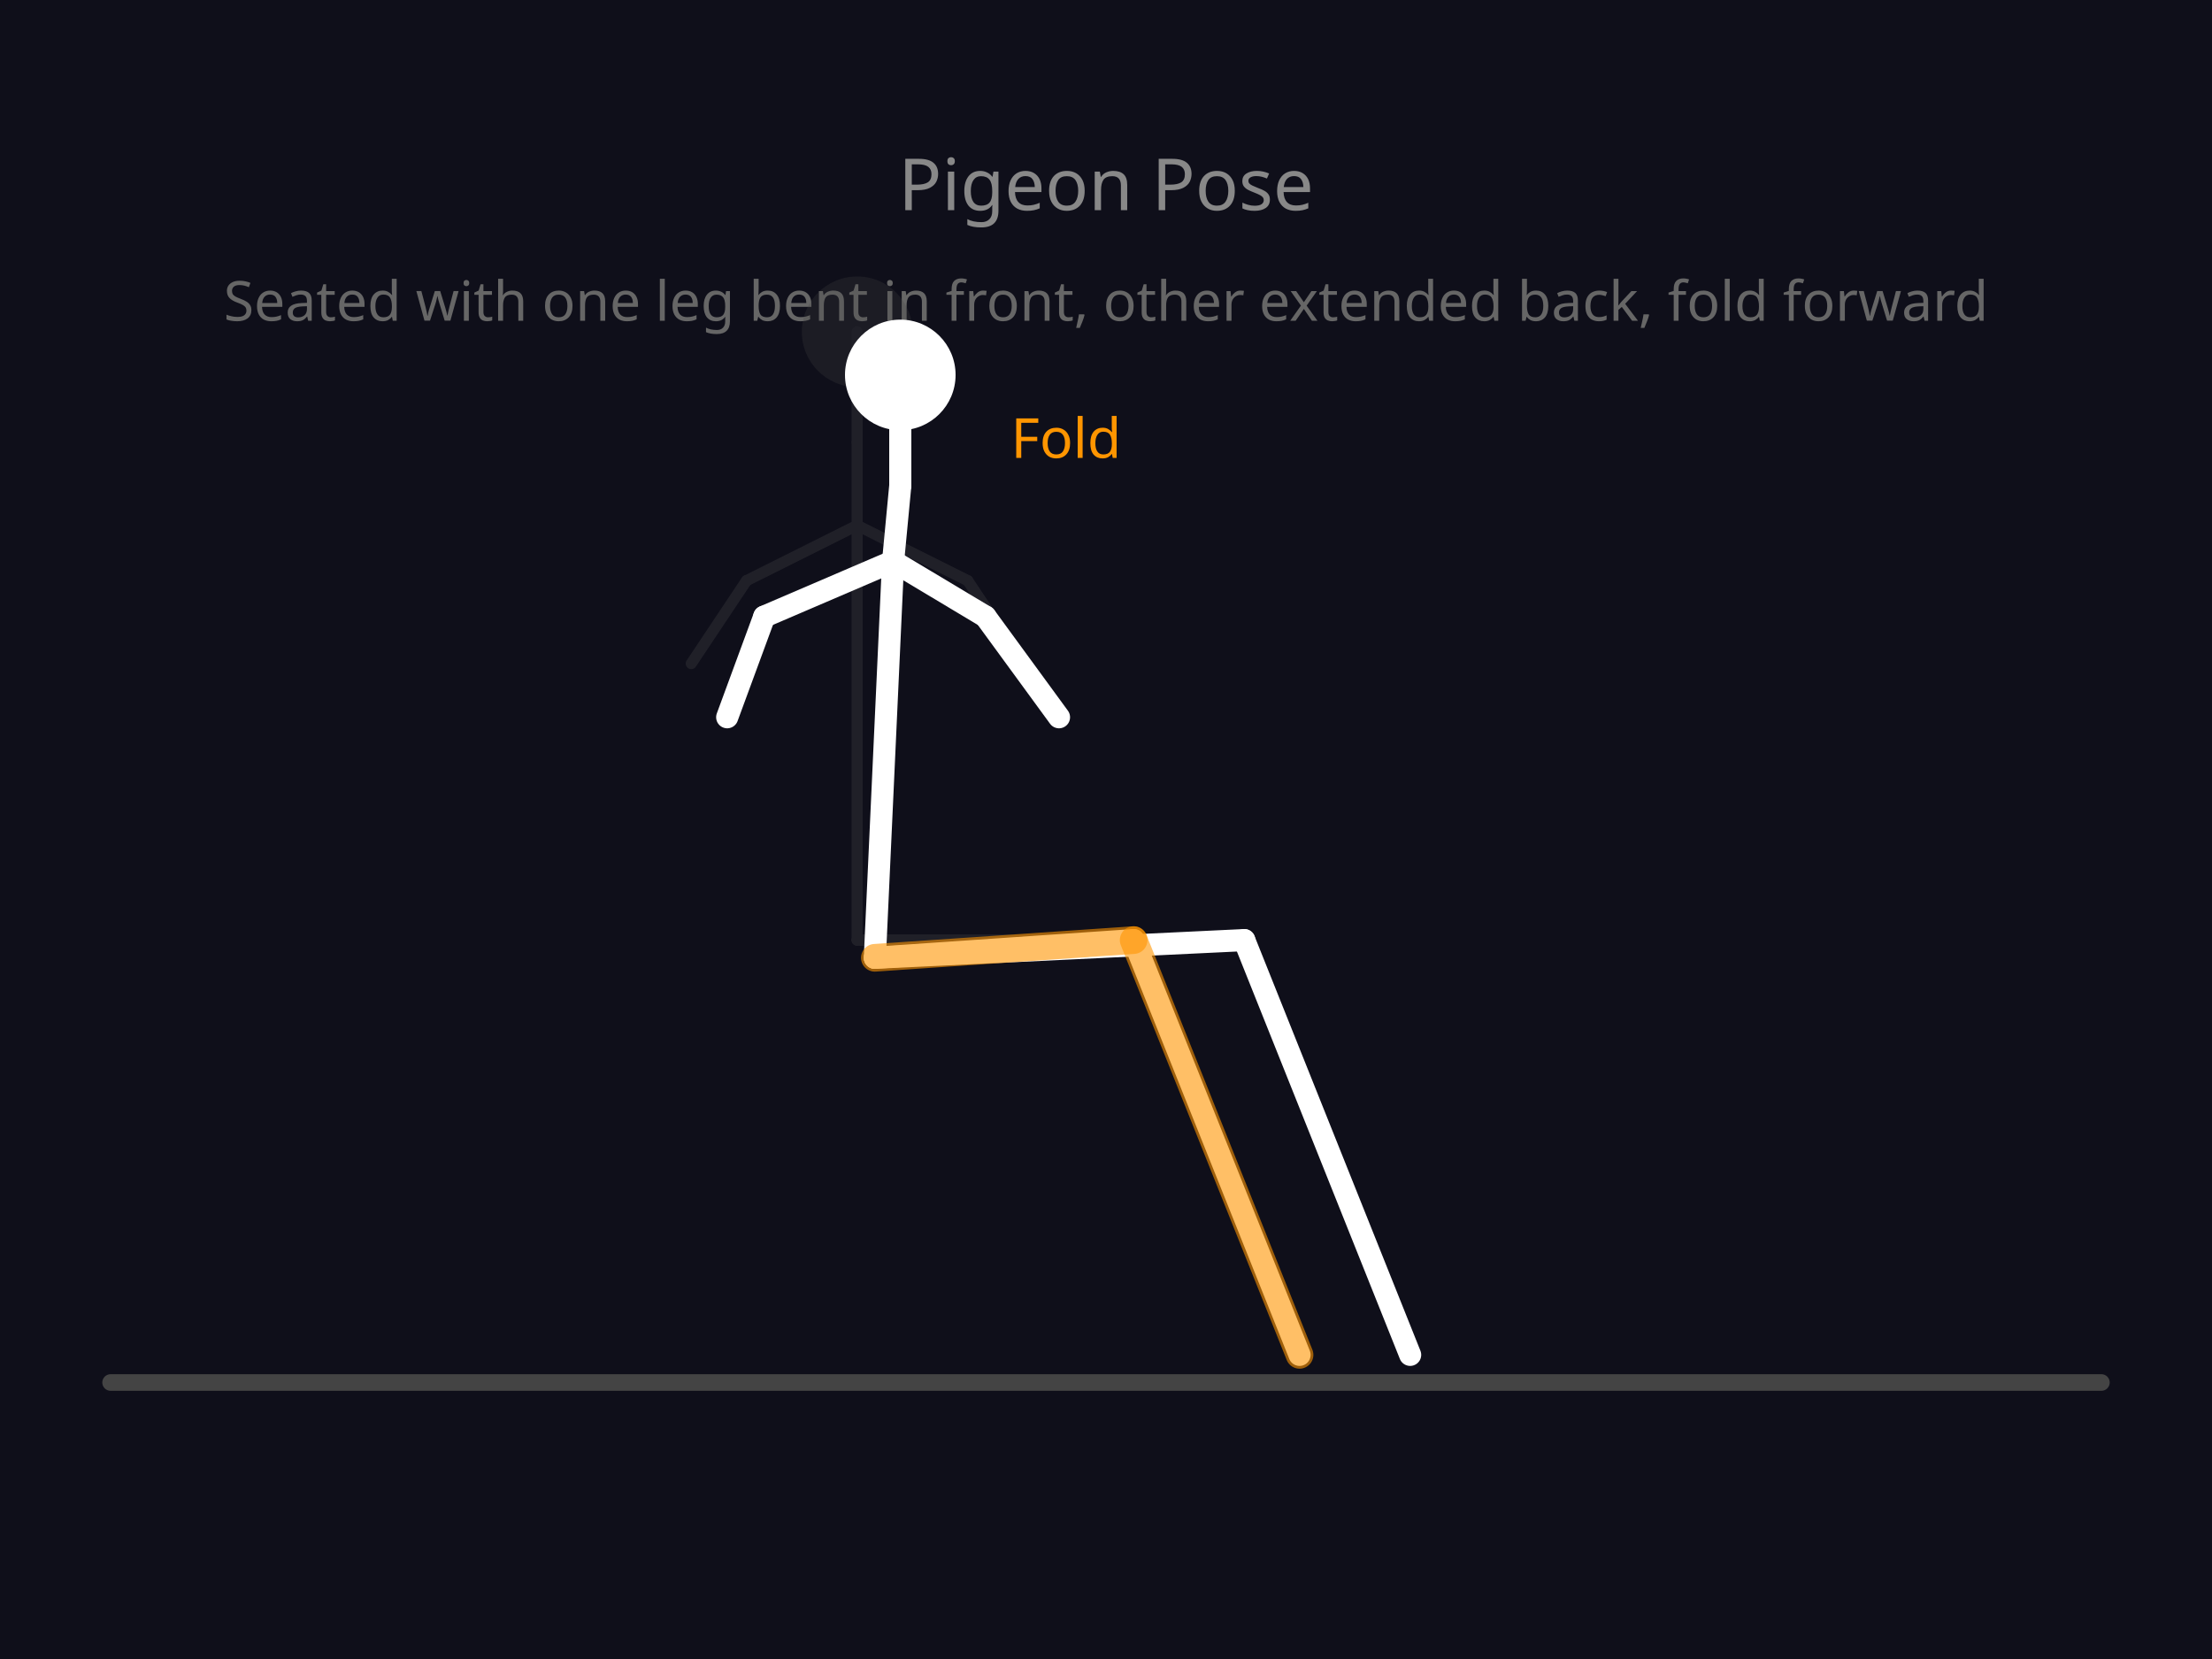
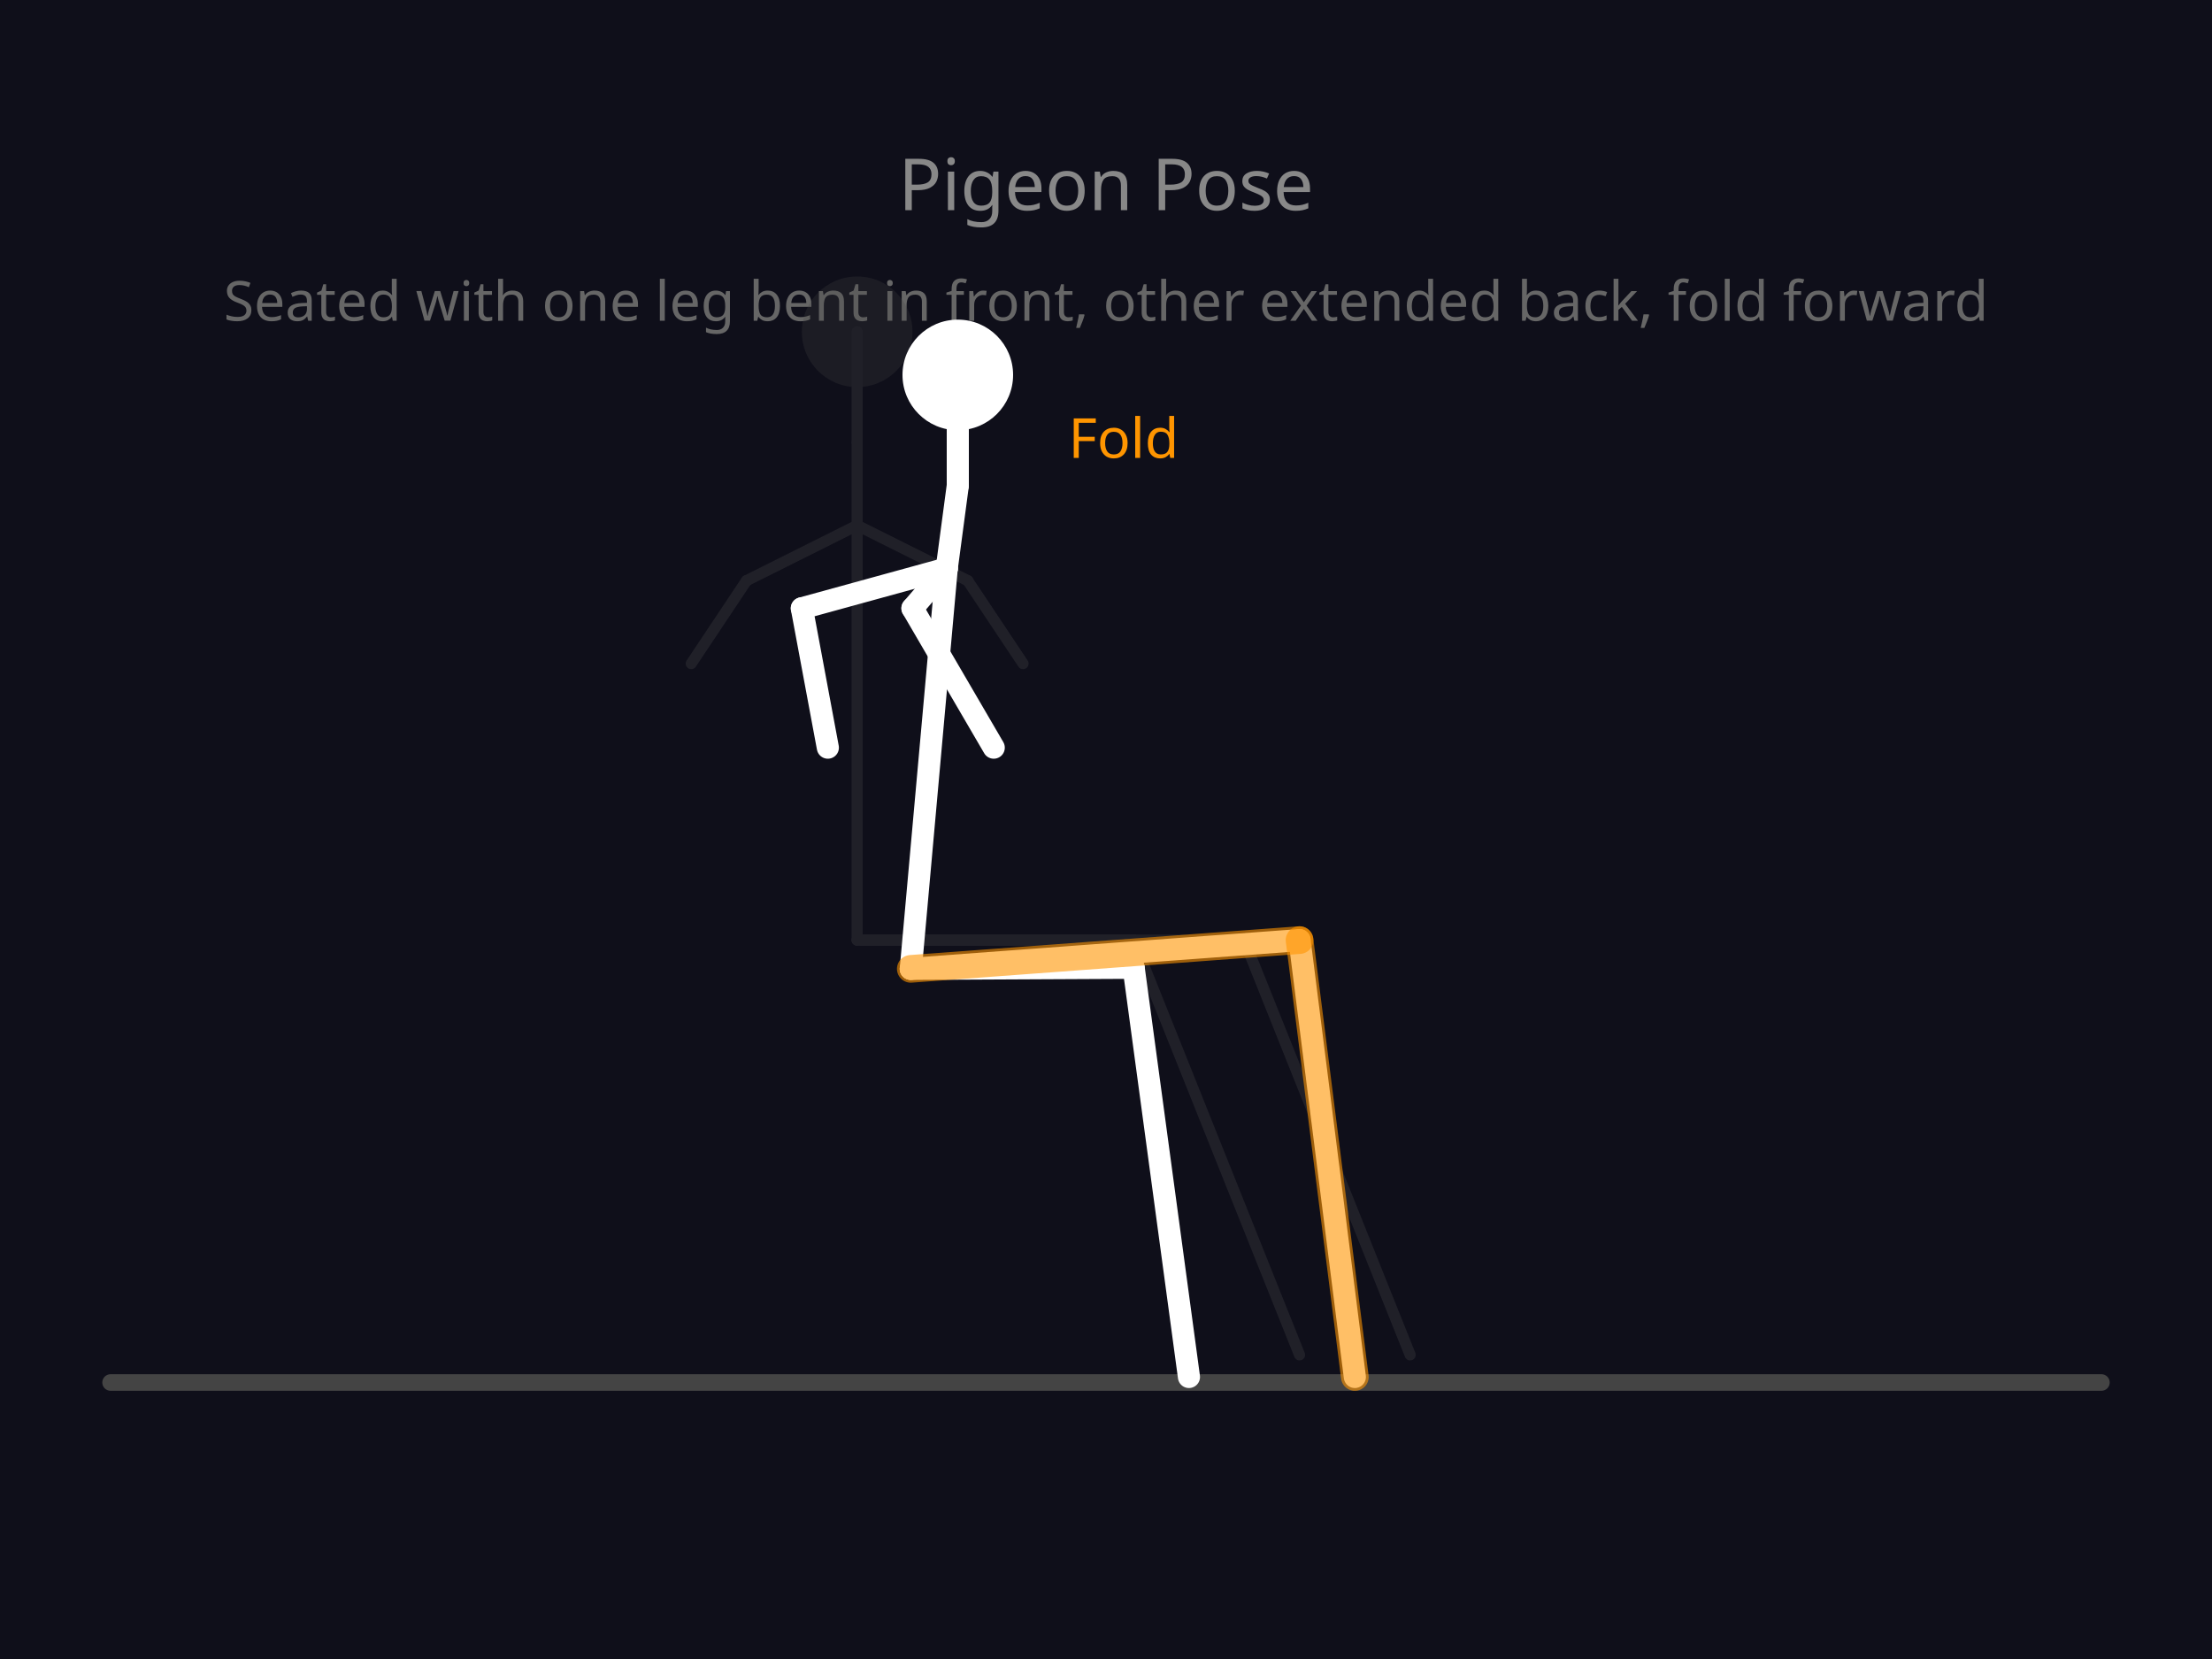
<svg xmlns="http://www.w3.org/2000/svg" viewBox="0 0 400 300">
  <rect width="400" height="300" fill="#0f0f1a" />
  <line x1="20" y1="250" x2="380" y2="250" stroke="#444" stroke-width="3" stroke-linecap="round" />
  <text x="200" y="38" fill="#888" font-size="13" font-family="sans-serif" text-anchor="middle">Pigeon Pose</text>
  <text x="200" y="58" fill="#666" font-size="10" font-family="sans-serif" text-anchor="middle">Seated with one leg bent in front, other extended back, fold forward</text>
  <g stroke="#555" stroke-width="2" fill="none" stroke-linecap="round" stroke-linejoin="round" opacity="0.25">
    <circle cx="155" cy="60" r="10" fill="#444" stroke="none" />
    <line x1="155" y1="60" x2="155" y2="80" />
    <line x1="155" y1="80" x2="155" y2="95" />
    <line x1="155" y1="95" x2="155" y2="170" />
    <line x1="155" y1="95" x2="135" y2="105" />
    <line x1="135" y1="105" x2="125" y2="120" />
    <line x1="155" y1="95" x2="175" y2="105" />
    <line x1="175" y1="105" x2="185" y2="120" />
    <line x1="155" y1="170" x2="225" y2="170" />
    <line x1="225" y1="170" x2="255" y2="245" />
    <line x1="155" y1="170" x2="205" y2="170" />
    <line x1="205" y1="170" x2="235" y2="245" />
  </g>
  <g stroke="#FFF" stroke-width="4" fill="none" stroke-linecap="round" stroke-linejoin="round">
-     <circle cx="162.8" cy="67.8" r="10" fill="#FFF" stroke="none" />
-     <line x1="162.8" y1="67.8" x2="162.8" y2="87.8" />
-     <line x1="162.8" y1="87.8" x2="161.5" y2="101.5" />
-     <line x1="161.5" y1="101.5" x2="158.2" y2="173.2" />
-     <line x1="161.5" y1="101.5" x2="138.2" y2="111.5" />
-     <line x1="138.2" y1="111.5" x2="131.5" y2="129.7" />
-     <line x1="161.5" y1="101.5" x2="178.2" y2="111.5" />
-     <line x1="178.2" y1="111.5" x2="191.5" y2="129.7" />
-     <line x1="158.2" y1="173.2" x2="225" y2="170" />
-     <line x1="225" y1="170" x2="255" y2="245" />
-     <line x1="158.2" y1="173.2" x2="205" y2="170" />
-     <line x1="205" y1="170" x2="235" y2="245" />
-     <line x1="158.2" y1="173.2" x2="205" y2="170" stroke="#FF9500" stroke-width="5" opacity="0.6" />
-     <line x1="205" y1="170" x2="235" y2="245" stroke="#FF9500" stroke-width="5" opacity="0.6" />
+     <circle cx="173.2" cy="67.8" r="10" fill="#FFF" stroke="none" />
+     <line x1="173.2" y1="67.8" x2="173.2" y2="87.8" />
+     <line x1="173.2" y1="87.8" x2="171.2" y2="102.8" />
+     <line x1="171.2" y1="102.8" x2="164.7" y2="175.2" />
+     <line x1="171.2" y1="102.8" x2="145" y2="110" />
+     <line x1="145" y1="110" x2="149.7" y2="135.2" />
+     <line x1="171.2" y1="102.8" x2="165" y2="110" />
+     <line x1="165" y1="110" x2="179.7" y2="135.2" />
+     <line x1="164.7" y1="175.2" x2="205" y2="175" />
+     <line x1="205" y1="175" x2="215" y2="249" />
+     <line x1="164.7" y1="175.2" x2="235" y2="170" />
+     <line x1="235" y1="170" x2="245" y2="249" />
+     <line x1="164.7" y1="175.2" x2="235" y2="170" stroke="#FF9500" stroke-width="5" opacity="0.6" />
+     <line x1="235" y1="170" x2="245" y2="249" stroke="#FF9500" stroke-width="5" opacity="0.6" />
  </g>
-   <text x="182.8" y="82.8" fill="#FF9500" font-size="10" font-family="sans-serif">Fold</text>
+   <text x="193.2" y="82.8" fill="#FF9500" font-size="10" font-family="sans-serif">Fold</text>
</svg>
